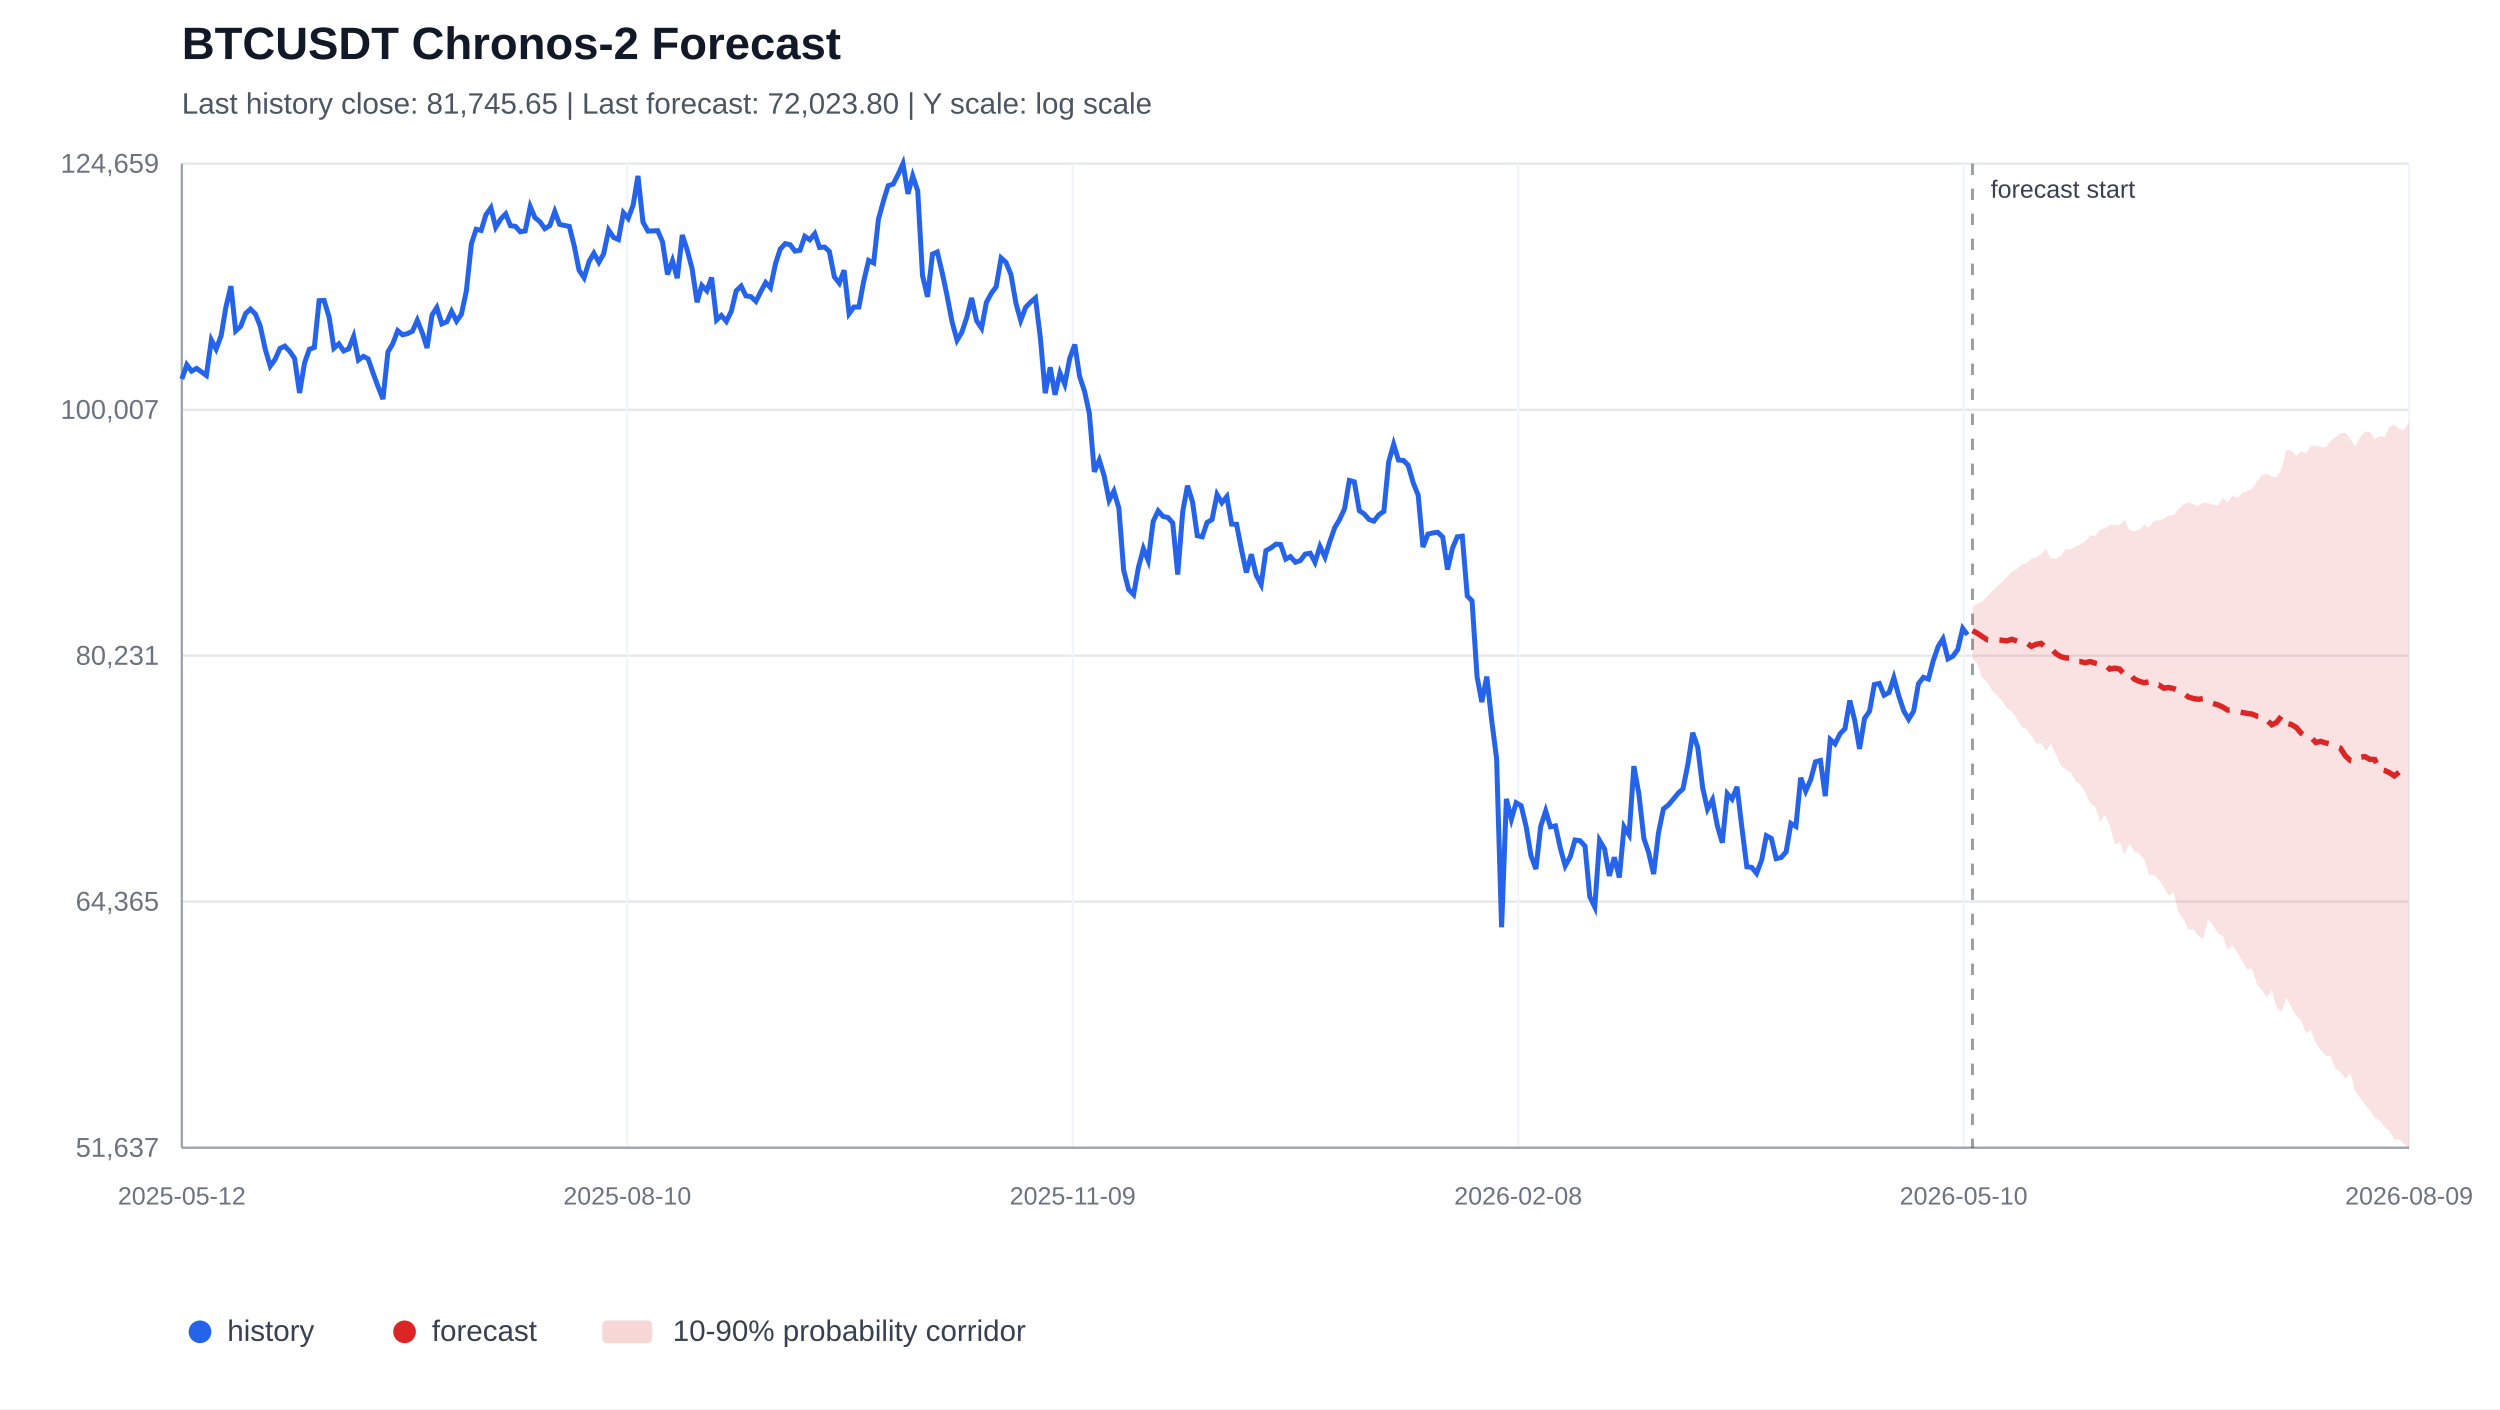
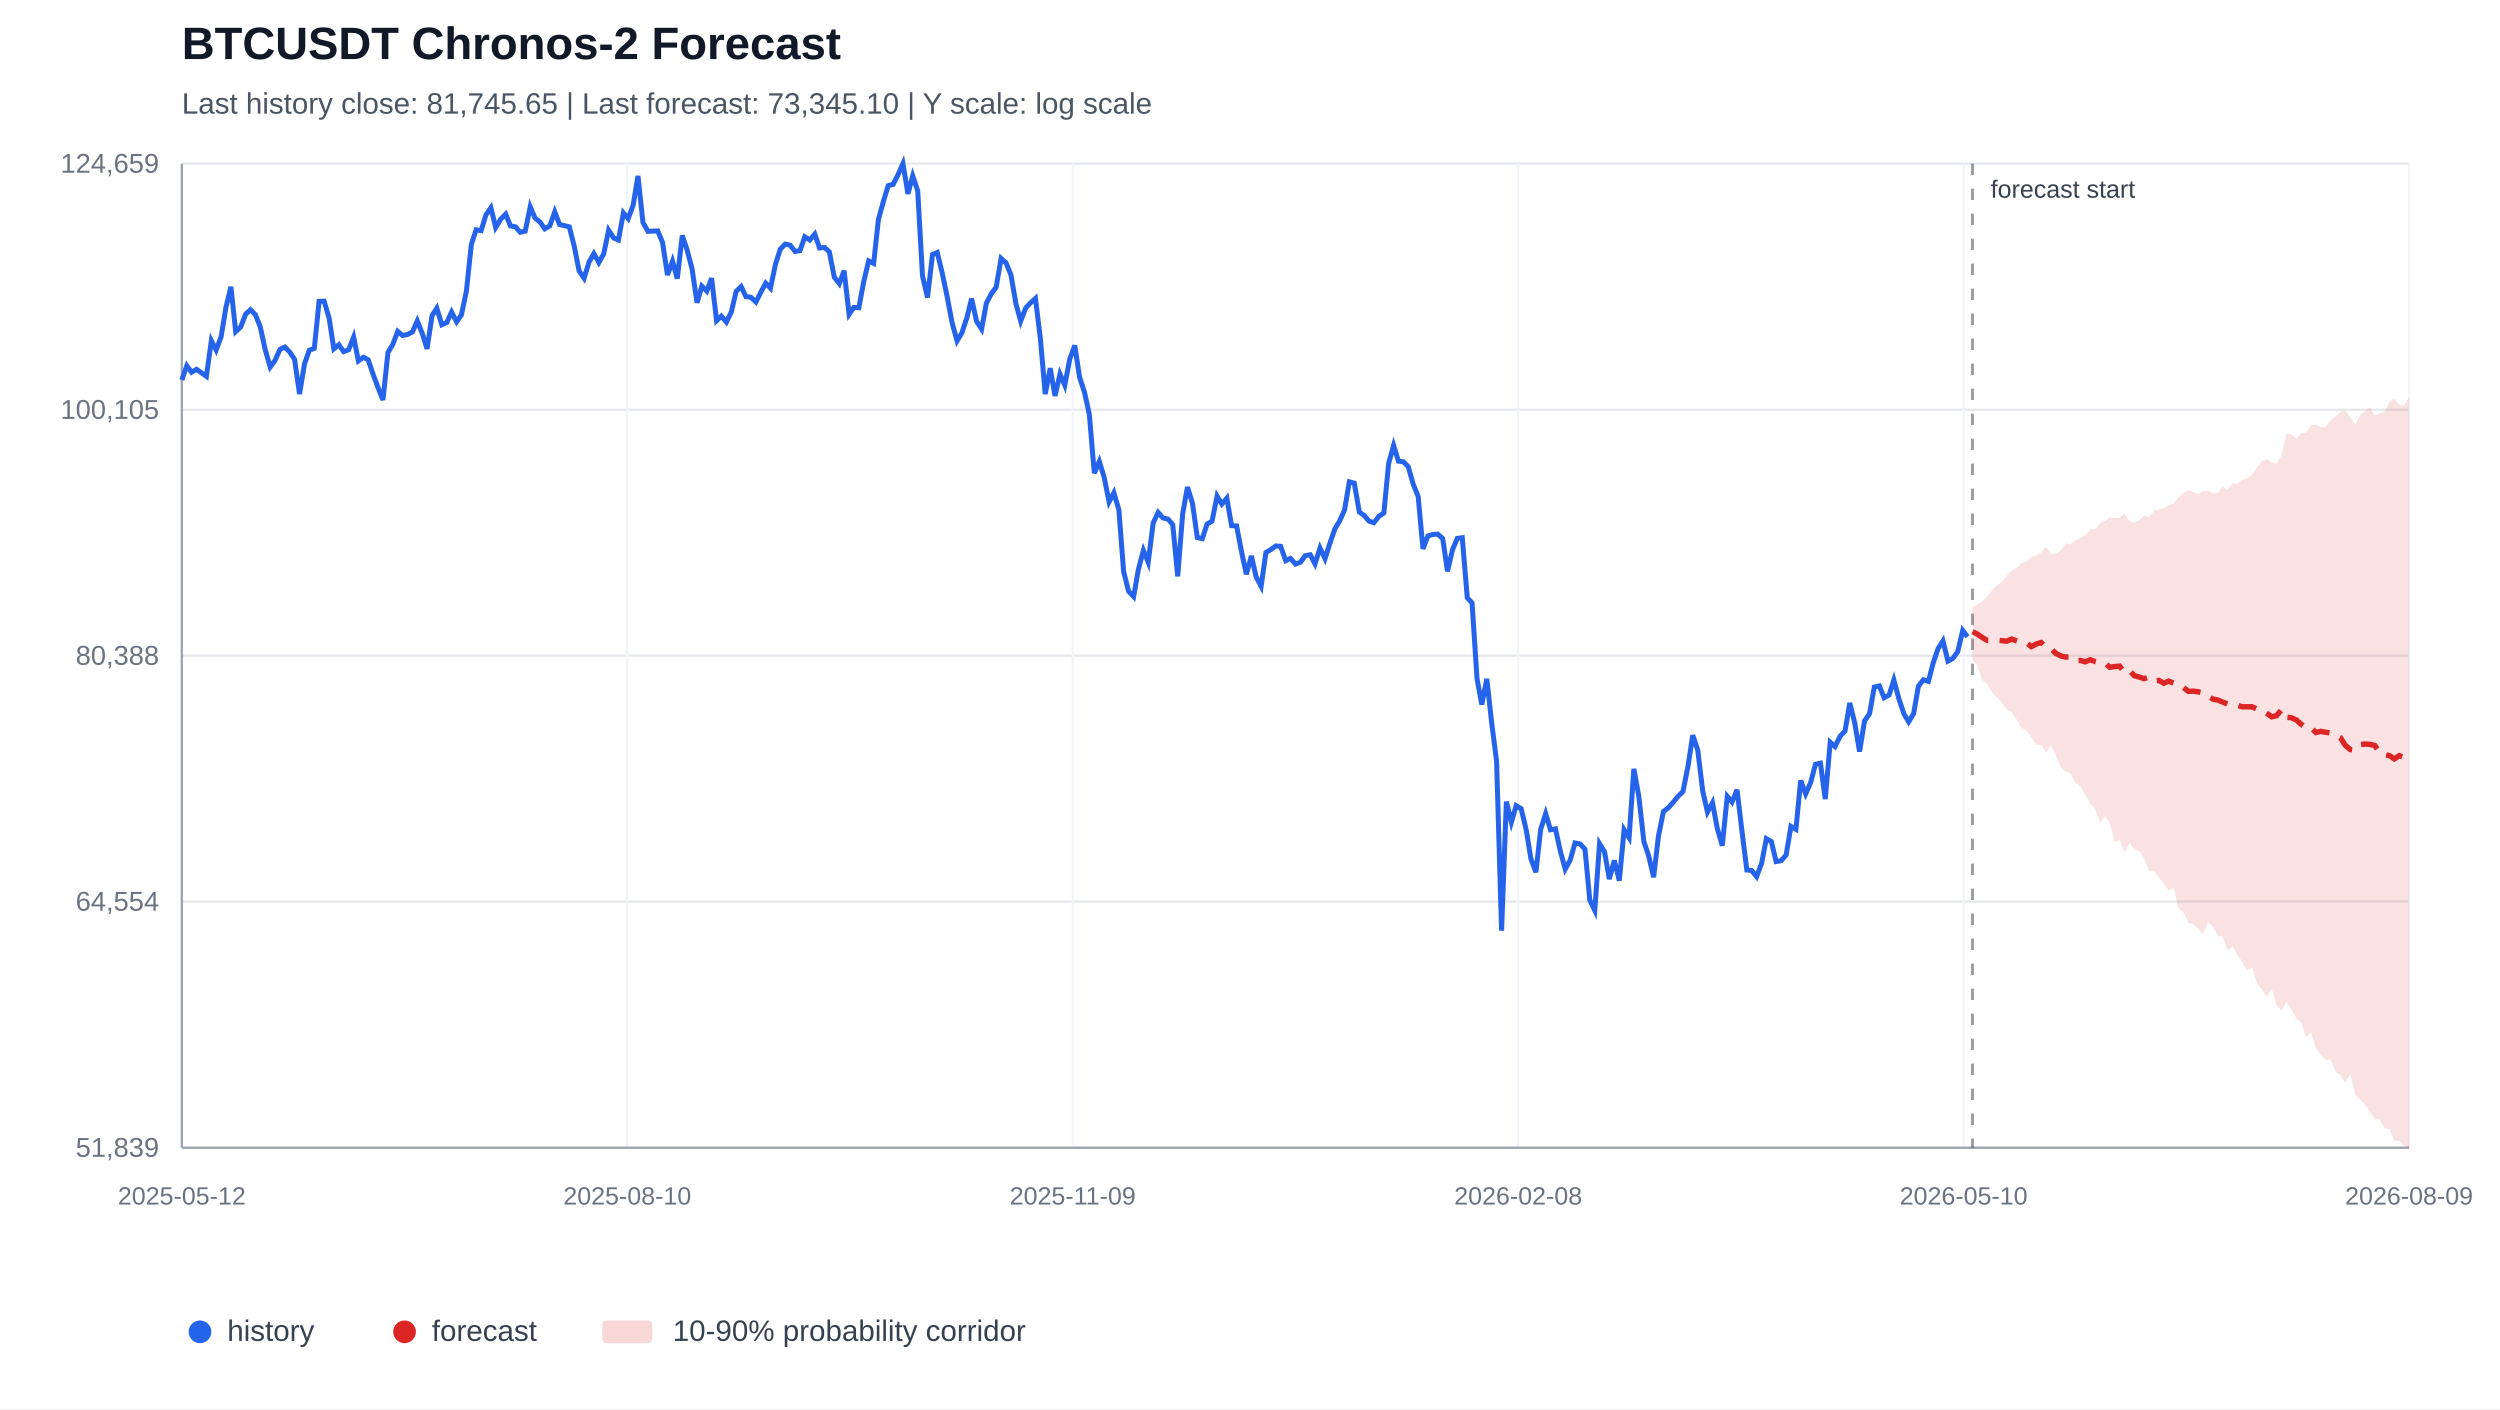
<svg xmlns="http://www.w3.org/2000/svg" data-y-scale="log" width="1100" height="620" viewBox="0 0 1100 620">
  <rect width="100%" height="100%" fill="#ffffff" />
  <text x="80" y="26" font-family="Arial, sans-serif" font-size="20" font-weight="700" fill="#111827">BTCUSDT Chronos-2 Forecast</text>
-   <text x="80" y="50" font-family="Arial, sans-serif" font-size="13" fill="#4b5563">Last history close: 81,745.65 | Last forecast: 72,023.80 | Y scale: log scale</text>
+   <text x="80" y="50" font-family="Arial, sans-serif" font-size="13" fill="#4b5563">Last history close: 81,745.65 | Last forecast: 73,345.10 | Y scale: log scale</text>
  <line x1="80" y1="505.0" x2="1060" y2="505.0" stroke="#e5e7eb" stroke-width="1" />
-   <text x="70" y="509.0" text-anchor="end" font-family="Arial, sans-serif" font-size="12" fill="#6b7280">51,637</text>
+   <text x="70" y="509.0" text-anchor="end" font-family="Arial, sans-serif" font-size="12" fill="#6b7280">51,839</text>
  <line x1="80" y1="396.7" x2="1060" y2="396.7" stroke="#e5e7eb" stroke-width="1" />
-   <text x="70" y="400.7" text-anchor="end" font-family="Arial, sans-serif" font-size="12" fill="#6b7280">64,365</text>
+   <text x="70" y="400.7" text-anchor="end" font-family="Arial, sans-serif" font-size="12" fill="#6b7280">64,554</text>
  <line x1="80" y1="288.5" x2="1060" y2="288.5" stroke="#e5e7eb" stroke-width="1" />
-   <text x="70" y="292.5" text-anchor="end" font-family="Arial, sans-serif" font-size="12" fill="#6b7280">80,231</text>
+   <text x="70" y="292.5" text-anchor="end" font-family="Arial, sans-serif" font-size="12" fill="#6b7280">80,388</text>
  <line x1="80" y1="180.3" x2="1060" y2="180.3" stroke="#e5e7eb" stroke-width="1" />
-   <text x="70" y="184.3" text-anchor="end" font-family="Arial, sans-serif" font-size="12" fill="#6b7280">100,007</text>
+   <text x="70" y="184.3" text-anchor="end" font-family="Arial, sans-serif" font-size="12" fill="#6b7280">100,105</text>
  <line x1="80" y1="72.0" x2="1060" y2="72.0" stroke="#e5e7eb" stroke-width="1" />
  <text x="70" y="76.0" text-anchor="end" font-family="Arial, sans-serif" font-size="12" fill="#6b7280">124,659</text>
  <line class="x-axis-grid" x1="80.0" y1="72" x2="80.0" y2="505" stroke="#f1f5f9" stroke-width="1" />
  <line class="x-axis-grid" x1="276.0" y1="72" x2="276.0" y2="505" stroke="#f1f5f9" stroke-width="1" />
  <line class="x-axis-grid" x1="472.0" y1="72" x2="472.0" y2="505" stroke="#f1f5f9" stroke-width="1" />
  <line class="x-axis-grid" x1="668.0" y1="72" x2="668.0" y2="505" stroke="#f1f5f9" stroke-width="1" />
  <line class="x-axis-grid" x1="864.0" y1="72" x2="864.0" y2="505" stroke="#f1f5f9" stroke-width="1" />
  <line class="x-axis-grid" x1="1060.0" y1="72" x2="1060.0" y2="505" stroke="#f1f5f9" stroke-width="1" />
  <line x1="80" y1="72" x2="80" y2="505" stroke="#9ca3af" stroke-width="1" />
  <line x1="80" y1="505" x2="1060" y2="505" stroke="#9ca3af" stroke-width="1" />
  <text class="x-axis-label" x="80.0" y="530" text-anchor="middle" font-family="Arial, sans-serif" font-size="11" fill="#6b7280">2025-05-12</text>
  <text class="x-axis-label" x="276.0" y="530" text-anchor="middle" font-family="Arial, sans-serif" font-size="11" fill="#6b7280">2025-08-10</text>
  <text class="x-axis-label" x="472.0" y="530" text-anchor="middle" font-family="Arial, sans-serif" font-size="11" fill="#6b7280">2025-11-09</text>
  <text class="x-axis-label" x="668.0" y="530" text-anchor="middle" font-family="Arial, sans-serif" font-size="11" fill="#6b7280">2026-02-08</text>
  <text class="x-axis-label" x="864.0" y="530" text-anchor="middle" font-family="Arial, sans-serif" font-size="11" fill="#6b7280">2026-05-10</text>
  <text class="x-axis-label" x="1060.0" y="530" text-anchor="middle" font-family="Arial, sans-serif" font-size="11" fill="#6b7280">2026-08-09</text>
  <line id="forecast-start-line" x1="867.9" y1="72" x2="867.9" y2="505" stroke="#111827" stroke-width="1.3" stroke-dasharray="5 6" opacity="0.42" />
  <text x="875.9" y="87" font-family="Arial, sans-serif" font-size="11" fill="#374151">forecast start</text>
-   <path id="probability-corridor" d="M 867.9 266.9 L 870.0 265.9 L 872.2 264.7 L 874.4 262.3 L 876.5 260.2 L 878.7 257.9 L 880.8 256.3 L 883.0 253.9 L 885.2 251.6 L 887.3 250.5 L 889.5 248.4 L 891.6 247.8 L 893.8 245.9 L 895.9 245.3 L 898.1 243.8 L 900.3 241.6 L 902.4 245.9 L 904.6 245.8 L 906.7 244.7 L 908.9 241.7 L 911.1 241.8 L 913.2 240.5 L 915.4 239.5 L 917.5 238.3 L 919.7 235.6 L 921.9 235.8 L 924.0 233.1 L 926.2 232.5 L 928.3 230.9 L 930.5 231.0 L 932.6 230.9 L 934.8 228.8 L 937.0 233.3 L 939.1 233.7 L 941.3 233.3 L 943.4 230.9 L 945.6 232.2 L 947.8 229.0 L 949.9 229.0 L 952.1 228.3 L 954.2 226.8 L 956.4 226.7 L 958.5 223.8 L 960.7 222.0 L 962.9 221.1 L 965.0 221.8 L 967.2 222.7 L 969.3 221.1 L 971.5 221.4 L 973.7 222.0 L 975.8 222.4 L 978.0 218.9 L 980.1 221.0 L 982.3 218.0 L 984.4 219.0 L 986.6 217.0 L 988.8 216.0 L 990.9 215.2 L 993.1 211.7 L 995.2 209.0 L 997.4 208.5 L 999.6 209.6 L 1001.7 210.1 L 1003.9 206.4 L 1006.0 198.0 L 1008.2 198.3 L 1010.4 200.6 L 1012.5 198.5 L 1014.7 199.5 L 1016.8 196.1 L 1019.0 196.2 L 1021.1 196.6 L 1023.3 197.0 L 1025.5 194.0 L 1027.6 192.4 L 1029.8 190.6 L 1031.9 190.4 L 1034.1 192.9 L 1036.3 196.5 L 1038.4 192.4 L 1040.6 190.0 L 1042.7 190.0 L 1044.9 193.3 L 1047.0 191.9 L 1049.2 192.4 L 1051.4 187.8 L 1053.5 186.8 L 1055.7 188.8 L 1057.8 189.2 L 1060.0 185.6 L 1060.0 505.0 L 1057.8 503.3 L 1055.7 501.4 L 1053.5 501.3 L 1051.4 497.8 L 1049.2 495.8 L 1047.0 493.0 L 1044.9 491.8 L 1042.7 488.6 L 1040.6 485.9 L 1038.4 483.0 L 1036.3 480.1 L 1034.1 471.9 L 1031.9 474.7 L 1029.8 471.6 L 1027.6 470.2 L 1025.5 464.8 L 1023.3 464.5 L 1021.1 461.9 L 1019.0 459.1 L 1016.8 453.2 L 1014.7 454.8 L 1012.5 449.0 L 1010.4 446.9 L 1008.2 443.1 L 1006.0 439.1 L 1003.9 445.1 L 1001.7 443.3 L 999.6 435.6 L 997.4 439.1 L 995.2 435.6 L 993.1 433.2 L 990.9 426.0 L 988.8 426.6 L 986.6 422.7 L 984.4 419.1 L 982.3 415.9 L 980.1 417.9 L 978.0 411.8 L 975.8 410.6 L 973.7 406.9 L 971.5 404.7 L 969.3 413.3 L 967.2 411.7 L 965.0 408.8 L 962.9 409.2 L 960.7 404.3 L 958.5 401.4 L 956.4 392.6 L 954.2 394.0 L 952.1 390.5 L 949.9 387.1 L 947.8 385.0 L 945.6 384.9 L 943.4 378.0 L 941.3 375.7 L 939.1 374.7 L 937.0 371.3 L 934.8 375.8 L 932.6 370.6 L 930.5 371.5 L 928.3 363.2 L 926.2 358.6 L 924.0 361.7 L 921.9 355.2 L 919.7 353.4 L 917.5 348.7 L 915.4 345.3 L 913.2 343.6 L 911.1 339.8 L 908.9 338.5 L 906.7 336.7 L 904.6 331.9 L 902.4 327.1 L 900.3 330.5 L 898.1 327.0 L 895.9 327.2 L 893.8 323.7 L 891.6 320.8 L 889.5 319.9 L 887.3 316.0 L 885.2 313.1 L 883.0 311.6 L 880.8 308.1 L 878.7 306.1 L 876.5 303.8 L 874.4 300.2 L 872.2 298.2 L 870.0 292.0 L 867.9 289.8 Z" fill="#dc2626" fill-opacity="0.13" stroke="none" />
-   <path d="M 80.0 166.8 L 82.2 160.5 L 84.3 163.3 L 86.5 162.1 L 88.6 163.6 L 90.8 165.2 L 93.0 149.6 L 95.1 153.6 L 97.3 147.7 L 99.4 135.1 L 101.6 125.9 L 103.7 145.6 L 105.9 143.6 L 108.1 137.9 L 110.2 136.0 L 112.4 138.2 L 114.5 143.5 L 116.7 153.6 L 118.9 161.1 L 121.0 158.2 L 123.2 153.3 L 125.3 152.3 L 127.5 154.6 L 129.6 157.7 L 131.8 172.9 L 134.0 159.7 L 136.1 153.7 L 138.3 152.9 L 140.4 132.3 L 142.6 132.2 L 144.8 139.5 L 146.9 153.2 L 149.1 151.3 L 151.2 154.4 L 153.4 153.5 L 155.6 148.0 L 157.7 158.4 L 159.9 156.8 L 162.0 157.9 L 164.2 164.3 L 166.3 170.0 L 168.5 175.6 L 170.7 154.8 L 172.8 151.3 L 175.0 145.5 L 177.1 147.3 L 179.3 146.8 L 181.5 145.7 L 183.6 140.9 L 185.8 146.4 L 187.9 153.1 L 190.1 138.6 L 192.2 135.3 L 194.4 142.5 L 196.6 141.6 L 198.7 137.0 L 200.9 141.3 L 203.0 138.3 L 205.2 128.0 L 207.4 107.3 L 209.5 100.9 L 211.7 101.4 L 213.8 94.5 L 216.0 91.4 L 218.1 100.0 L 220.3 96.4 L 222.5 94.1 L 224.6 99.3 L 226.8 99.6 L 228.9 102.0 L 231.1 101.6 L 233.3 90.9 L 235.4 95.8 L 237.6 97.6 L 239.7 100.6 L 241.9 99.3 L 244.1 93.1 L 246.2 98.7 L 248.4 99.2 L 250.5 99.6 L 252.7 108.4 L 254.8 118.9 L 257.0 122.2 L 259.2 115.0 L 261.3 111.4 L 263.5 115.4 L 265.6 111.7 L 267.8 101.2 L 270.0 104.5 L 272.1 105.4 L 274.3 93.6 L 276.4 96.1 L 278.6 90.2 L 280.7 77.4 L 282.9 97.7 L 285.1 101.7 L 287.2 101.6 L 289.4 101.5 L 291.5 106.4 L 293.7 120.8 L 295.9 114.7 L 298.0 122.4 L 300.2 103.4 L 302.3 109.8 L 304.5 118.1 L 306.7 133.0 L 308.8 125.6 L 311.0 127.9 L 313.1 122.1 L 315.3 140.8 L 317.4 138.8 L 319.6 141.4 L 321.8 136.9 L 323.9 128.0 L 326.1 125.9 L 328.2 130.2 L 330.4 130.5 L 332.6 132.6 L 334.7 128.4 L 336.9 124.3 L 339.0 126.6 L 341.2 116.1 L 343.3 109.6 L 345.5 107.2 L 347.7 107.7 L 349.8 110.5 L 352.0 110.1 L 354.1 104.0 L 356.3 105.5 L 358.5 102.8 L 360.6 108.9 L 362.8 108.7 L 364.9 110.6 L 367.1 121.8 L 369.3 124.6 L 371.4 118.9 L 373.6 138.0 L 375.7 135.1 L 377.9 135.1 L 380.0 123.9 L 382.2 114.6 L 384.4 115.7 L 386.5 96.5 L 388.7 88.5 L 390.8 81.7 L 393.0 81.0 L 395.2 76.7 L 397.3 72.0 L 399.5 85.3 L 401.6 77.4 L 403.8 84.0 L 405.9 121.2 L 408.1 130.6 L 410.3 111.8 L 412.4 110.9 L 414.6 120.1 L 416.7 130.1 L 418.9 141.6 L 421.1 149.7 L 423.2 146.2 L 425.4 139.6 L 427.5 131.1 L 429.7 141.1 L 431.9 144.4 L 434.0 133.1 L 436.2 129.0 L 438.3 126.2 L 440.5 113.5 L 442.6 115.4 L 444.8 120.7 L 447.0 133.4 L 449.1 141.0 L 451.3 135.2 L 453.4 133.0 L 455.6 131.1 L 457.8 149.0 L 459.9 173.0 L 462.1 161.6 L 464.2 173.7 L 466.4 164.1 L 468.5 169.1 L 470.7 157.6 L 472.9 151.6 L 475.0 165.5 L 477.2 172.2 L 479.3 181.8 L 481.5 207.6 L 483.7 202.4 L 485.8 209.3 L 488.0 220.1 L 490.1 216.1 L 492.3 223.6 L 494.4 250.8 L 496.6 259.4 L 498.8 261.6 L 500.9 249.7 L 503.1 241.4 L 505.2 246.6 L 507.4 229.4 L 509.6 224.8 L 511.7 227.2 L 513.9 227.7 L 516.0 230.1 L 518.2 252.8 L 520.4 225.1 L 522.5 213.7 L 524.7 220.8 L 526.8 235.7 L 529.0 236.2 L 531.1 229.9 L 533.3 228.6 L 535.5 217.6 L 537.6 221.2 L 539.8 218.5 L 541.9 230.6 L 544.1 230.7 L 546.3 242.1 L 548.4 251.9 L 550.6 243.9 L 552.7 253.0 L 554.9 257.2 L 557.0 242.3 L 559.2 241.1 L 561.4 239.4 L 563.5 239.6 L 565.7 246.0 L 567.8 244.9 L 570.0 247.4 L 572.2 246.6 L 574.3 243.8 L 576.5 243.4 L 578.6 247.4 L 580.8 240.4 L 583.0 245.1 L 585.1 238.4 L 587.3 232.1 L 589.4 228.6 L 591.6 223.8 L 593.7 211.4 L 595.9 212.0 L 598.1 224.7 L 600.2 226.1 L 602.4 228.6 L 604.5 229.3 L 606.7 226.5 L 608.9 225.0 L 611.0 203.3 L 613.2 195.5 L 615.3 202.4 L 617.5 202.6 L 619.6 204.7 L 621.8 212.4 L 624.0 217.9 L 626.1 240.7 L 628.3 235.0 L 630.4 234.5 L 632.6 234.2 L 634.8 236.3 L 636.9 250.6 L 639.1 241.2 L 641.2 236.2 L 643.4 235.9 L 645.6 262.2 L 647.7 264.4 L 649.9 297.7 L 652.0 308.9 L 654.2 297.7 L 656.3 316.6 L 658.5 333.8 L 660.7 408.0 L 662.8 351.5 L 665.0 360.5 L 667.1 353.2 L 669.3 354.5 L 671.5 363.7 L 673.6 376.4 L 675.8 382.4 L 677.9 363.6 L 680.1 356.8 L 682.2 363.8 L 684.4 363.4 L 686.6 373.4 L 688.7 381.0 L 690.9 377.0 L 693.0 369.6 L 695.2 369.9 L 697.4 372.3 L 699.5 394.5 L 701.7 399.1 L 703.8 369.8 L 706.0 373.5 L 708.1 385.4 L 710.3 377.2 L 712.5 386.1 L 714.6 363.8 L 716.8 367.3 L 718.9 337.1 L 721.1 349.3 L 723.3 368.9 L 725.4 375.1 L 727.6 384.6 L 729.7 366.6 L 731.9 355.9 L 734.1 354.2 L 736.2 351.7 L 738.4 349.0 L 740.5 347.1 L 742.7 336.1 L 744.8 322.4 L 747.0 328.8 L 749.2 346.8 L 751.3 356.0 L 753.5 351.9 L 755.6 363.2 L 757.8 370.8 L 760.0 349.2 L 762.1 351.6 L 764.3 346.2 L 766.4 363.9 L 768.6 381.4 L 770.7 381.6 L 772.9 384.3 L 775.1 378.5 L 777.2 367.7 L 779.4 368.9 L 781.5 377.8 L 783.7 377.3 L 785.9 374.8 L 788.0 362.3 L 790.2 363.6 L 792.3 342.2 L 794.5 348.1 L 796.7 343.1 L 798.8 335.2 L 801.0 334.6 L 803.1 350.3 L 805.3 325.4 L 807.4 327.3 L 809.6 322.9 L 811.8 320.6 L 813.9 308.2 L 816.1 317.1 L 818.2 329.5 L 820.4 316.1 L 822.6 312.9 L 824.7 301.2 L 826.9 300.7 L 829.0 305.9 L 831.2 304.7 L 833.3 298.2 L 835.5 306.3 L 837.7 312.9 L 839.8 316.5 L 842.0 312.9 L 844.1 300.9 L 846.3 298.0 L 848.5 298.8 L 850.6 290.8 L 852.8 284.4 L 854.9 281.1 L 857.1 289.9 L 859.3 288.7 L 861.4 285.8 L 863.6 276.5 L 865.7 279.3" fill="none" stroke="#2563eb" stroke-width="2.2" />
-   <path d="M 867.9 277.5 L 870.0 278.6 L 872.2 280.1 L 874.4 281.5 L 876.5 281.6 L 878.7 281.5 L 880.8 281.7 L 883.0 282.0 L 885.2 281.3 L 887.3 282.0 L 889.5 282.8 L 891.6 282.8 L 893.8 284.4 L 895.9 283.5 L 898.1 283.1 L 900.3 285.2 L 902.4 285.4 L 904.6 287.6 L 906.7 288.9 L 908.9 289.5 L 911.1 289.5 L 913.2 291.1 L 915.4 291.1 L 917.5 291.6 L 919.7 291.1 L 921.9 291.8 L 924.0 292.2 L 926.2 292.5 L 928.3 294.4 L 930.5 294.0 L 932.6 294.4 L 934.8 296.8 L 937.0 296.5 L 939.1 298.8 L 941.3 299.8 L 943.4 300.4 L 945.6 300.0 L 947.8 301.5 L 949.9 301.4 L 952.1 302.8 L 954.2 302.5 L 956.4 303.0 L 958.5 303.8 L 960.7 305.0 L 962.9 306.7 L 965.0 307.3 L 967.2 307.7 L 969.3 307.4 L 971.5 308.2 L 973.7 309.5 L 975.8 310.1 L 978.0 311.1 L 980.1 312.4 L 982.3 312.3 L 984.4 313.1 L 986.6 313.5 L 988.8 313.9 L 990.9 314.2 L 993.1 315.1 L 995.2 315.3 L 997.4 316.8 L 999.6 318.9 L 1001.7 317.9 L 1003.9 315.0 L 1006.0 318.2 L 1008.2 318.8 L 1010.4 320.1 L 1012.5 322.6 L 1014.7 324.2 L 1016.8 324.4 L 1019.0 326.7 L 1021.1 326.2 L 1023.3 326.9 L 1025.5 327.4 L 1027.6 328.5 L 1029.8 329.2 L 1031.9 332.5 L 1034.1 334.6 L 1036.3 334.9 L 1038.4 333.2 L 1040.6 332.9 L 1042.7 334.1 L 1044.9 334.2 L 1047.0 338.6 L 1049.2 339.0 L 1051.4 340.0 L 1053.5 341.4 L 1055.7 339.7 L 1057.8 340.7 L 1060.0 341.5" fill="none" stroke="#dc2626" stroke-width="2.4" stroke-dasharray="8 5" />
+   <path id="probability-corridor" d="M 867.9 266.9 L 870.0 266.0 L 872.2 264.6 L 874.4 262.3 L 876.5 259.8 L 878.7 257.6 L 880.8 255.9 L 883.0 253.3 L 885.2 250.9 L 887.3 249.9 L 889.5 247.7 L 891.6 247.1 L 893.8 245.1 L 895.9 244.5 L 898.1 243.0 L 900.3 240.7 L 902.4 243.8 L 904.6 243.6 L 906.7 242.2 L 908.9 239.1 L 911.1 239.4 L 913.2 237.8 L 915.4 236.8 L 917.5 235.5 L 919.7 232.9 L 921.9 232.8 L 924.0 230.1 L 926.2 229.3 L 928.3 227.6 L 930.5 227.9 L 932.6 227.9 L 934.8 226.0 L 937.0 229.2 L 939.1 229.9 L 941.3 229.0 L 943.4 226.8 L 945.6 227.8 L 947.8 224.6 L 949.9 224.3 L 952.1 223.7 L 954.2 222.1 L 956.4 221.6 L 958.5 218.7 L 960.7 217.0 L 962.9 215.6 L 965.0 216.5 L 967.2 217.5 L 969.3 216.0 L 971.5 215.8 L 973.7 217.0 L 975.8 217.0 L 978.0 213.9 L 980.1 215.7 L 982.3 212.5 L 984.4 212.8 L 986.6 211.2 L 988.8 210.4 L 990.9 209.0 L 993.1 205.7 L 995.2 202.9 L 997.4 202.0 L 999.6 203.4 L 1001.7 204.0 L 1003.9 200.2 L 1006.0 190.9 L 1008.2 191.1 L 1010.4 192.9 L 1012.5 190.6 L 1014.7 190.7 L 1016.8 187.0 L 1019.0 186.9 L 1021.1 187.9 L 1023.3 187.9 L 1025.5 184.9 L 1027.6 183.3 L 1029.8 181.3 L 1031.9 180.6 L 1034.1 183.7 L 1036.3 186.9 L 1038.4 182.6 L 1040.6 180.9 L 1042.7 179.2 L 1044.9 182.8 L 1047.0 181.9 L 1049.2 181.2 L 1051.4 176.6 L 1053.5 175.5 L 1055.7 178.2 L 1057.8 178.4 L 1060.0 174.7 L 1060.0 505.0 L 1057.8 504.2 L 1055.7 502.0 L 1053.5 502.0 L 1051.4 496.9 L 1049.2 496.4 L 1047.0 492.5 L 1044.9 492.6 L 1042.7 489.2 L 1040.6 486.1 L 1038.4 483.8 L 1036.3 481.6 L 1034.1 472.5 L 1031.9 476.4 L 1029.8 473.1 L 1027.6 471.6 L 1025.5 466.1 L 1023.3 466.5 L 1021.1 463.9 L 1019.0 461.2 L 1016.8 454.2 L 1014.7 456.4 L 1012.5 449.8 L 1010.4 448.1 L 1008.2 444.2 L 1006.0 440.8 L 1003.9 444.6 L 1001.7 442.6 L 999.6 435.1 L 997.4 438.8 L 995.2 435.3 L 993.1 432.9 L 990.9 425.6 L 988.8 426.9 L 986.6 423.3 L 984.4 419.9 L 982.3 416.4 L 980.1 418.1 L 978.0 412.2 L 975.8 411.7 L 973.7 407.7 L 971.5 405.7 L 969.3 411.1 L 967.2 408.6 L 965.0 406.6 L 962.9 406.1 L 960.7 401.5 L 958.5 399.6 L 956.4 390.7 L 954.2 391.9 L 952.1 388.7 L 949.9 386.1 L 947.8 383.3 L 945.6 383.3 L 943.4 377.6 L 941.3 374.6 L 939.1 373.8 L 937.0 370.8 L 934.8 375.3 L 932.6 369.5 L 930.5 370.7 L 928.3 362.1 L 926.2 359.1 L 924.0 362.1 L 921.9 355.9 L 919.7 353.7 L 917.5 349.6 L 915.4 346.1 L 913.2 344.5 L 911.1 340.4 L 908.9 339.4 L 906.7 337.5 L 904.6 332.5 L 902.4 327.9 L 900.3 331.2 L 898.1 327.7 L 895.9 327.6 L 893.8 324.4 L 891.6 321.4 L 889.5 320.3 L 887.3 316.6 L 885.2 313.3 L 883.0 312.4 L 880.8 309.0 L 878.7 307.0 L 876.5 304.6 L 874.4 301.0 L 872.2 299.2 L 870.0 292.8 L 867.9 290.5 Z" fill="#dc2626" fill-opacity="0.13" stroke="none" />
+   <path d="M 80.0 167.2 L 82.2 160.9 L 84.3 163.8 L 86.5 162.5 L 88.6 164.0 L 90.8 165.6 L 93.0 149.9 L 95.1 154.0 L 97.3 148.1 L 99.4 135.3 L 101.6 126.2 L 103.7 145.9 L 105.9 143.9 L 108.1 138.2 L 110.2 136.3 L 112.4 138.5 L 114.5 143.8 L 116.7 153.9 L 118.9 161.5 L 121.0 158.6 L 123.2 153.7 L 125.3 152.7 L 127.5 154.9 L 129.6 158.1 L 131.8 173.4 L 134.0 160.0 L 136.1 154.1 L 138.3 153.3 L 140.4 132.6 L 142.6 132.5 L 144.8 139.9 L 146.9 153.5 L 149.1 151.7 L 151.2 154.7 L 153.4 153.9 L 155.6 148.3 L 157.7 158.8 L 159.9 157.2 L 162.0 158.3 L 164.2 164.8 L 166.3 170.4 L 168.5 176.0 L 170.7 155.1 L 172.8 151.6 L 175.0 145.8 L 177.1 147.6 L 179.3 147.2 L 181.5 146.0 L 183.6 141.2 L 185.8 146.7 L 187.9 153.5 L 190.1 138.9 L 192.2 135.6 L 194.4 142.9 L 196.6 141.9 L 198.7 137.3 L 200.9 141.6 L 203.0 138.6 L 205.2 128.2 L 207.4 107.5 L 209.5 101.1 L 211.7 101.5 L 213.8 94.6 L 216.0 91.4 L 218.1 100.1 L 220.3 96.5 L 222.5 94.2 L 224.6 99.4 L 226.8 99.8 L 228.9 102.2 L 231.1 101.7 L 233.3 91.0 L 235.4 95.9 L 237.6 97.7 L 239.7 100.7 L 241.9 99.4 L 244.1 93.2 L 246.2 98.8 L 248.4 99.3 L 250.5 99.8 L 252.7 108.5 L 254.8 119.2 L 257.0 122.4 L 259.2 115.2 L 261.3 111.6 L 263.5 115.5 L 265.6 111.8 L 267.8 101.3 L 270.0 104.7 L 272.1 105.6 L 274.3 93.7 L 276.4 96.2 L 278.6 90.2 L 280.7 77.4 L 282.9 97.9 L 285.1 101.8 L 287.2 101.7 L 289.4 101.6 L 291.5 106.6 L 293.7 121.0 L 295.9 114.9 L 298.0 122.6 L 300.2 103.6 L 302.3 109.9 L 304.5 118.3 L 306.7 133.2 L 308.8 125.9 L 311.0 128.1 L 313.1 122.4 L 315.3 141.1 L 317.4 139.1 L 319.6 141.7 L 321.8 137.2 L 323.9 128.2 L 326.1 126.1 L 328.2 130.5 L 330.4 130.8 L 332.6 132.9 L 334.7 128.7 L 336.9 124.6 L 339.0 126.8 L 341.2 116.3 L 343.3 109.7 L 345.5 107.4 L 347.7 107.9 L 349.8 110.6 L 352.0 110.3 L 354.1 104.2 L 356.3 105.6 L 358.5 103.0 L 360.6 109.1 L 362.8 108.9 L 364.9 110.8 L 367.1 122.0 L 369.3 124.8 L 371.4 119.1 L 373.6 138.3 L 375.7 135.3 L 377.9 135.4 L 380.0 124.1 L 382.2 114.8 L 384.4 115.9 L 386.5 96.6 L 388.7 88.6 L 390.8 81.7 L 393.0 81.1 L 395.2 76.7 L 397.3 72.0 L 399.5 85.3 L 401.6 77.4 L 403.8 84.0 L 405.9 121.4 L 408.1 130.9 L 410.3 112.0 L 412.4 111.1 L 414.6 120.3 L 416.7 130.3 L 418.9 141.9 L 421.1 150.0 L 423.2 146.5 L 425.4 139.9 L 427.5 131.4 L 429.7 141.4 L 431.9 144.8 L 434.0 133.4 L 436.2 129.2 L 438.3 126.4 L 440.5 113.7 L 442.6 115.6 L 444.8 120.9 L 447.0 133.6 L 449.1 141.3 L 451.3 135.5 L 453.4 133.3 L 455.6 131.3 L 457.8 149.3 L 459.9 173.4 L 462.1 162.0 L 464.2 174.2 L 466.4 164.6 L 468.5 169.5 L 470.7 158.0 L 472.9 152.0 L 475.0 165.9 L 477.2 172.7 L 479.3 182.3 L 481.5 208.2 L 483.7 203.0 L 485.8 209.9 L 488.0 220.8 L 490.1 216.8 L 492.3 224.3 L 494.4 251.6 L 496.6 260.2 L 498.8 262.5 L 500.9 250.5 L 503.1 242.2 L 505.2 247.4 L 507.4 230.1 L 509.6 225.5 L 511.7 227.9 L 513.9 228.4 L 516.0 230.8 L 518.2 253.6 L 520.4 225.8 L 522.5 214.3 L 524.7 221.5 L 526.8 236.5 L 529.0 237.0 L 531.1 230.6 L 533.3 229.3 L 535.5 218.3 L 537.6 221.8 L 539.8 219.2 L 541.9 231.3 L 544.1 231.4 L 546.3 242.9 L 548.4 252.7 L 550.6 244.6 L 552.7 253.8 L 554.9 258.0 L 557.0 243.1 L 559.2 241.8 L 561.4 240.2 L 563.5 240.4 L 565.7 246.7 L 567.8 245.7 L 570.0 248.2 L 572.2 247.4 L 574.3 244.5 L 576.5 244.1 L 578.6 248.1 L 580.8 241.1 L 583.0 245.8 L 585.1 239.2 L 587.3 232.8 L 589.4 229.3 L 591.6 224.4 L 593.7 212.0 L 595.9 212.6 L 598.1 225.3 L 600.2 226.8 L 602.4 229.3 L 604.5 230.0 L 606.7 227.2 L 608.9 225.7 L 611.0 203.9 L 613.2 196.0 L 615.3 202.9 L 617.5 203.2 L 619.6 205.3 L 621.8 213.0 L 624.0 218.5 L 626.1 241.5 L 628.3 235.8 L 630.4 235.2 L 632.6 235.0 L 634.8 237.0 L 636.9 251.4 L 639.1 241.9 L 641.2 236.9 L 643.4 236.6 L 645.6 263.0 L 647.7 265.3 L 649.9 298.7 L 652.0 310.0 L 654.2 298.7 L 656.3 317.7 L 658.5 335.0 L 660.7 409.5 L 662.8 352.7 L 665.0 361.8 L 667.1 354.5 L 669.3 355.8 L 671.5 365.0 L 673.6 377.8 L 675.8 383.8 L 677.9 364.9 L 680.1 358.0 L 682.2 365.1 L 684.4 364.7 L 686.6 374.7 L 688.7 382.4 L 690.9 378.4 L 693.0 370.9 L 695.2 371.3 L 697.4 373.7 L 699.5 396.0 L 701.7 400.6 L 703.8 371.2 L 706.0 374.8 L 708.1 386.8 L 710.3 378.6 L 712.5 387.5 L 714.6 365.1 L 716.8 368.6 L 718.9 338.3 L 721.1 350.5 L 723.3 370.3 L 725.4 376.5 L 727.6 386.0 L 729.7 368.0 L 731.9 357.1 L 734.1 355.4 L 736.2 353.0 L 738.4 350.3 L 740.5 348.3 L 742.7 337.3 L 744.8 323.5 L 747.0 330.0 L 749.2 348.1 L 751.3 357.3 L 753.5 353.2 L 755.6 364.5 L 757.8 372.1 L 760.0 350.4 L 762.1 352.9 L 764.3 347.5 L 766.4 365.2 L 768.6 382.8 L 770.7 383.0 L 772.9 385.7 L 775.1 379.9 L 777.2 369.0 L 779.4 370.3 L 781.5 379.1 L 783.7 378.7 L 785.9 376.2 L 788.0 363.6 L 790.2 364.9 L 792.3 343.4 L 794.5 349.3 L 796.7 344.3 L 798.8 336.3 L 801.0 335.8 L 803.1 351.6 L 805.3 326.6 L 807.4 328.5 L 809.6 324.0 L 811.8 321.7 L 813.9 309.3 L 816.1 318.2 L 818.2 330.7 L 820.4 317.2 L 822.6 314.0 L 824.7 302.3 L 826.9 301.8 L 829.0 307.0 L 831.2 305.8 L 833.3 299.2 L 835.5 307.4 L 837.7 314.0 L 839.8 317.6 L 842.0 314.0 L 844.1 301.9 L 846.3 299.1 L 848.5 299.8 L 850.6 291.7 L 852.8 285.3 L 854.9 282.0 L 857.1 290.9 L 859.3 289.7 L 861.4 286.7 L 863.6 277.4 L 865.7 280.2" fill="none" stroke="#2563eb" stroke-width="2.2" />
+   <path d="M 867.9 277.9 L 870.0 279.0 L 872.2 280.5 L 874.4 281.8 L 876.5 281.8 L 878.7 281.7 L 880.8 281.9 L 883.0 282.1 L 885.2 281.2 L 887.3 282.0 L 889.5 282.7 L 891.6 282.8 L 893.8 284.5 L 895.9 283.4 L 898.1 282.7 L 900.3 285.1 L 902.4 285.4 L 904.6 287.5 L 906.7 288.6 L 908.9 289.1 L 911.1 289.0 L 913.2 290.7 L 915.4 290.6 L 917.5 291.2 L 919.7 290.3 L 921.9 291.1 L 924.0 291.6 L 926.2 291.8 L 928.3 293.6 L 930.5 293.3 L 932.6 293.1 L 934.8 295.9 L 937.0 295.1 L 939.1 297.3 L 941.3 297.9 L 943.4 298.6 L 945.6 297.9 L 947.8 299.7 L 949.9 299.4 L 952.1 300.6 L 954.2 299.7 L 956.4 300.6 L 958.5 301.1 L 960.7 302.5 L 962.9 304.2 L 965.0 304.1 L 967.2 304.4 L 969.3 304.9 L 971.5 306.2 L 973.7 307.6 L 975.8 308.0 L 978.0 308.9 L 980.1 309.8 L 982.3 310.2 L 984.4 310.3 L 986.6 311.0 L 988.8 311.0 L 990.9 311.0 L 993.1 312.0 L 995.2 312.5 L 997.4 313.9 L 999.6 315.4 L 1001.7 314.9 L 1003.9 312.2 L 1006.0 315.6 L 1008.2 315.8 L 1010.4 316.8 L 1012.5 318.7 L 1014.7 320.3 L 1016.8 320.1 L 1019.0 322.3 L 1021.1 321.8 L 1023.3 322.2 L 1025.5 322.5 L 1027.6 323.5 L 1029.8 324.6 L 1031.9 327.9 L 1034.1 329.8 L 1036.3 330.0 L 1038.4 327.6 L 1040.6 327.4 L 1042.7 327.5 L 1044.9 328.0 L 1047.0 331.2 L 1049.2 332.0 L 1051.4 332.5 L 1053.5 333.9 L 1055.7 332.5 L 1057.8 333.3 L 1060.0 333.7" fill="none" stroke="#dc2626" stroke-width="2.4" stroke-dasharray="8 5" />
  <circle cx="88" cy="586" r="5" fill="#2563eb" />
  <text x="100" y="590" font-family="Arial, sans-serif" font-size="13" fill="#374151">history</text>
  <circle cx="178" cy="586" r="5" fill="#dc2626" />
  <text x="190" y="590" font-family="Arial, sans-serif" font-size="13" fill="#374151">forecast</text>
  <rect x="265" y="581" width="22" height="10" rx="2" fill="#dc2626" fill-opacity="0.18" />
  <text x="296" y="590" font-family="Arial, sans-serif" font-size="13" fill="#374151">10-90% probability corridor</text>
</svg>
